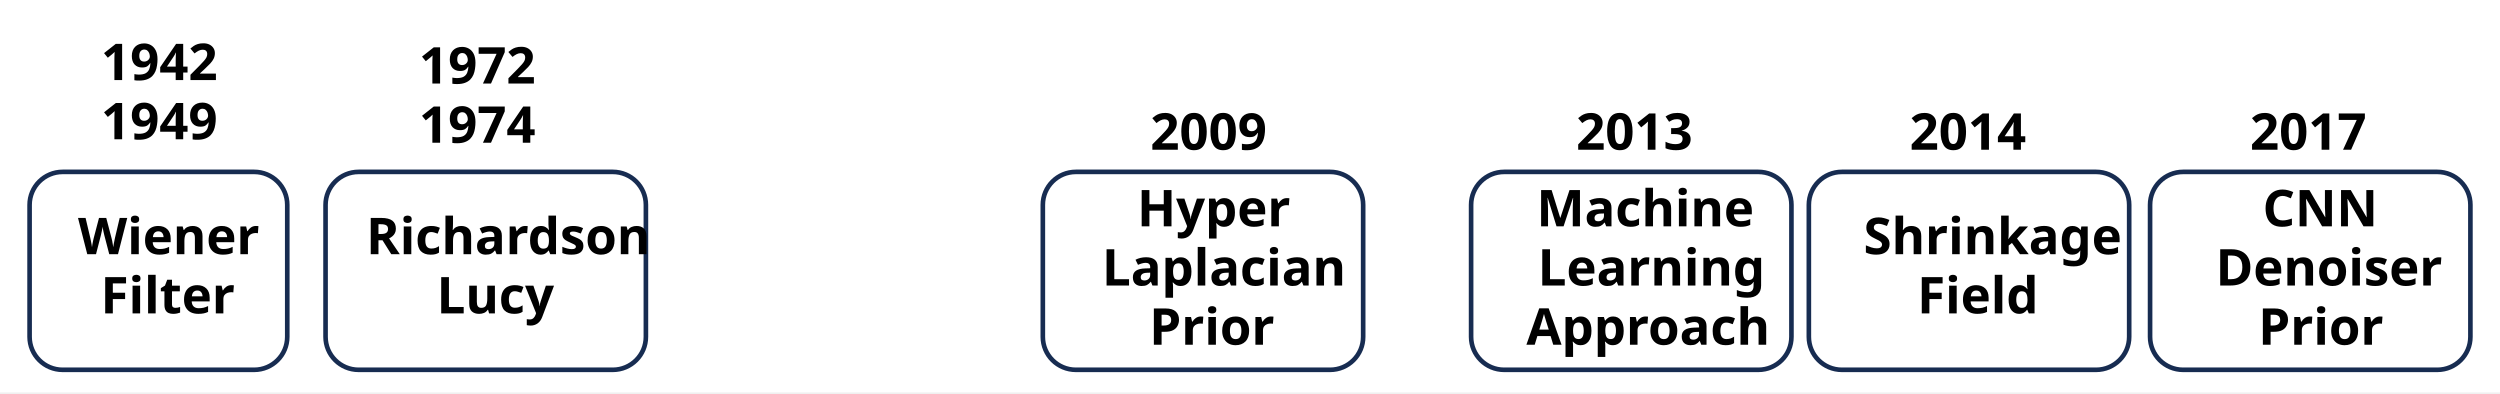
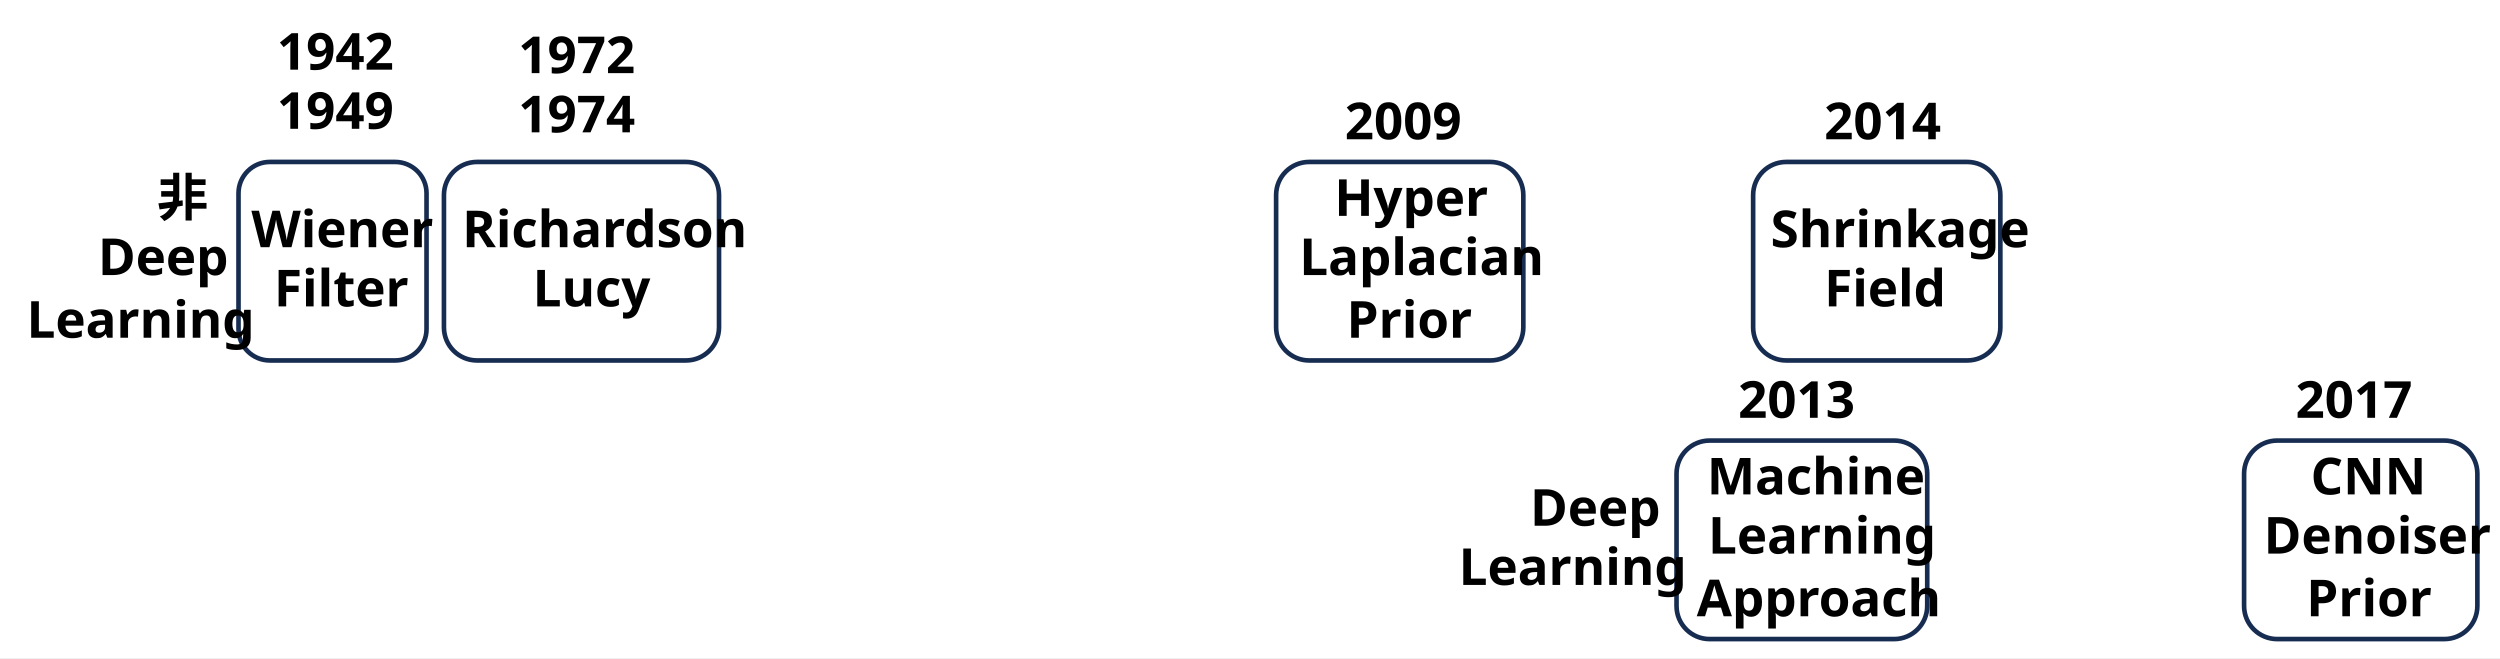
- <svg xmlns="http://www.w3.org/2000/svg" width="718" height="113" overflow="hidden">
+ <svg xmlns="http://www.w3.org/2000/svg" width="718" height="189" overflow="hidden">
  <defs>
    <clipPath id="clip0">
-       <rect x="0" y="0" width="718" height="113" />
+       <rect x="0" y="0" width="718" height="189" />
    </clipPath>
  </defs>
  <g clip-path="url(#clip0)">
-     <rect x="0" y="0" width="718" height="112.694" fill="#FFFFFF" />
-     <path d="M8.5 58.84C8.5 53.608 12.753 49.366 18 49.366L73 49.366C78.247 49.366 82.5 53.608 82.5 58.84L82.5 96.737C82.5 101.97 78.247 106.211 73 106.211L18 106.211C12.753 106.211 8.5 101.97 8.5 96.737Z" stroke="#172C51" stroke-width="1.333" stroke-miterlimit="8" fill="none" fill-rule="evenodd" />
-     <text font-family="Calibri,Calibri_MSFontService,sans-serif" font-weight="700" font-size="14.623" transform="matrix(1 0 0 0.99729 22.4041 73)">Wiener</text>
-     <text font-family="Calibri,Calibri_MSFontService,sans-serif" font-weight="700" font-size="14.623" transform="matrix(1 0 0 0.99729 28.9026 90)">Filter</text>
-     <path d="M93.5 58.84C93.5 53.608 97.753 49.366 103 49.366L176 49.366C181.247 49.366 185.5 53.608 185.5 58.84L185.5 96.737C185.5 101.97 181.247 106.211 176 106.211L103 106.211C97.753 106.211 93.5 101.97 93.5 96.737Z" stroke="#172C51" stroke-width="1.333" stroke-miterlimit="8" fill="none" fill-rule="evenodd" />
-     <text font-family="Calibri,Calibri_MSFontService,sans-serif" font-weight="700" font-size="14.623" transform="matrix(1 0 0 0.99729 105.163 73)">Richardson</text>
-     <text font-family="Calibri,Calibri_MSFontService,sans-serif" font-weight="700" font-size="14.623" transform="matrix(1 0 0 0.99729 125.405 90)">Lucy</text>
-     <path d="M299.5 58.84C299.5 53.608 303.753 49.366 309 49.366L382 49.366C387.247 49.366 391.5 53.608 391.5 58.84L391.5 96.737C391.5 101.97 387.247 106.211 382 106.211L309 106.211C303.753 106.211 299.5 101.97 299.5 96.737Z" stroke="#172C51" stroke-width="1.333" stroke-miterlimit="8" fill="none" fill-rule="evenodd" />
-     <text font-family="Calibri,Calibri_MSFontService,sans-serif" font-weight="700" font-size="14.623" transform="matrix(1 0 0 0.99729 326.578 65)">Hyper</text>
-     <text font-family="Calibri,Calibri_MSFontService,sans-serif" font-weight="700" font-size="14.623" transform="matrix(1 0 0 0.99729 316.494 82)">Laplacian</text>
-     <text font-family="Calibri,Calibri_MSFontService,sans-serif" font-weight="700" font-size="14.623" transform="matrix(1 0 0 0.99729 330.077 99)">Prior</text>
-     <path d="M519.5 58.84C519.5 53.608 523.753 49.366 529 49.366L602 49.366C607.247 49.366 611.5 53.608 611.5 58.84L611.5 96.737C611.5 101.97 607.247 106.211 602 106.211L529 106.211C523.753 106.211 519.5 101.97 519.5 96.737Z" stroke="#172C51" stroke-width="1.333" stroke-miterlimit="8" fill="none" fill-rule="evenodd" />
-     <text font-family="Calibri,Calibri_MSFontService,sans-serif" font-weight="700" font-size="14.623" transform="matrix(1 0 0 0.99729 535.211 73)">Shrinkage</text>
-     <text font-family="Calibri,Calibri_MSFontService,sans-serif" font-weight="700" font-size="14.623" transform="matrix(1 0 0 0.99729 550.621 90)">Field</text>
-     <path d="M422.5 58.84C422.5 53.608 426.753 49.366 432 49.366L505 49.366C510.247 49.366 514.5 53.608 514.5 58.84L514.5 96.737C514.5 101.97 510.247 106.211 505 106.211L432 106.211C426.753 106.211 422.5 101.97 422.5 96.737Z" stroke="#172C51" stroke-width="1.333" stroke-miterlimit="8" fill="none" fill-rule="evenodd" />
-     <text font-family="Calibri,Calibri_MSFontService,sans-serif" font-weight="700" font-size="14.623" transform="matrix(1 0 0 0.99729 441.295 65)">Machine</text>
-     <text font-family="Calibri,Calibri_MSFontService,sans-serif" font-weight="700" font-size="14.623" transform="matrix(1 0 0 0.99729 441.629 82)">Learning</text>
-     <text font-family="Calibri,Calibri_MSFontService,sans-serif" font-weight="700" font-size="14.623" transform="matrix(1 0 0 0.99729 438.383 99)">Approach</text>
-     <path d="M617.5 58.84C617.5 53.608 621.753 49.366 627 49.366L700 49.366C705.247 49.366 709.5 53.608 709.5 58.84L709.5 96.737C709.5 101.97 705.247 106.211 700 106.211L627 106.211C621.753 106.211 617.5 101.97 617.5 96.737Z" stroke="#172C51" stroke-width="1.333" stroke-miterlimit="8" fill="none" fill-rule="evenodd" />
-     <text font-family="Calibri,Calibri_MSFontService,sans-serif" font-weight="700" font-size="14.623" transform="matrix(1 0 0 0.99729 649.829 65)">CNN</text>
-     <text font-family="Calibri,Calibri_MSFontService,sans-serif" font-weight="700" font-size="14.623" transform="matrix(1 0 0 0.99729 636.332 82)">Denoiser</text>
-     <text font-family="Calibri,Calibri_MSFontService,sans-serif" font-weight="700" font-size="14.623" transform="matrix(1 0 0 0.99729 648.583 99)">Prior</text>
-     <text font-family="Calibri,Calibri_MSFontService,sans-serif" font-weight="700" font-size="14.623" transform="matrix(1 0 0 0.99729 29.0279 23)">1942</text>
-     <text font-family="Calibri,Calibri_MSFontService,sans-serif" font-weight="700" font-size="14.623" transform="matrix(1 0 0 0.99729 29.0279 40)">1949</text>
-     <text font-family="Calibri,Calibri_MSFontService,sans-serif" font-weight="700" font-size="14.623" transform="matrix(1 0 0 0.99729 120.348 24)">1972</text>
-     <text font-family="Calibri,Calibri_MSFontService,sans-serif" font-weight="700" font-size="14.623" transform="matrix(1 0 0 0.99729 120.348 41)">1974</text>
-     <text font-family="Calibri,Calibri_MSFontService,sans-serif" font-weight="700" font-size="14.623" transform="matrix(1 0 0 0.99729 330.381 43)">2009</text>
-     <text font-family="Calibri,Calibri_MSFontService,sans-serif" font-weight="700" font-size="14.623" transform="matrix(1 0 0 0.99729 548.454 43)">2014</text>
-     <text font-family="Calibri,Calibri_MSFontService,sans-serif" font-weight="700" font-size="14.623" transform="matrix(1 0 0 0.99729 452.679 43)">2013</text>
-     <text font-family="Calibri,Calibri_MSFontService,sans-serif" font-weight="700" font-size="14.623" transform="matrix(1 0 0 0.99729 646.209 43)">2017</text>
+     <rect x="0" y="0" width="718" height="189.044" fill="#FFFFFF" />
+     <path d="M68.5 55.513C68.5 50.541 72.529 46.511 77.5 46.511L113.5 46.511C118.47 46.511 122.5 50.541 122.5 55.513L122.5 94.522C122.5 99.493 118.47 103.524 113.5 103.524L77.5 103.524C72.529 103.524 68.5 99.493 68.5 94.522Z" stroke="#172C51" stroke-width="1.333" stroke-miterlimit="8" fill="none" fill-rule="evenodd" />
+     <text font-family="Calibri,Calibri_MSFontService,sans-serif" font-weight="700" font-size="14.667" transform="matrix(1 0 0 1.00023 72.1936 71)">Wiener</text>
+     <text font-family="Calibri,Calibri_MSFontService,sans-serif" font-weight="700" font-size="14.667" transform="matrix(1 0 0 1.00023 78.6921 88)">Filter</text>
+     <path d="M127.5 56.013C127.5 50.765 131.753 46.511 137 46.511L197 46.511C202.247 46.511 206.5 50.765 206.5 56.013L206.5 94.022C206.5 99.27 202.247 103.524 197 103.524L137 103.524C131.753 103.524 127.5 99.27 127.5 94.022Z" stroke="#172C51" stroke-width="1.333" stroke-miterlimit="8" fill="none" fill-rule="evenodd" />
+     <text font-family="Calibri,Calibri_MSFontService,sans-serif" font-weight="700" font-size="14.667" transform="matrix(1 0 0 1.00023 132.737 71)">Richardson</text>
+     <text font-family="Calibri,Calibri_MSFontService,sans-serif" font-weight="700" font-size="14.667" transform="matrix(1 0 0 1.00023 152.979 88)">Lucy</text>
+     <path d="M366.5 56.013C366.5 50.765 370.753 46.511 376 46.511L428 46.511C433.247 46.511 437.5 50.765 437.5 56.013L437.5 94.022C437.5 99.27 433.247 103.524 428 103.524L376 103.524C370.753 103.524 366.5 99.27 366.5 94.022Z" stroke="#172C51" stroke-width="1.333" stroke-miterlimit="8" fill="none" fill-rule="evenodd" />
+     <text font-family="Calibri,Calibri_MSFontService,sans-serif" font-weight="700" font-size="14.667" transform="matrix(1 0 0 1.00023 383.233 62)">Hyper</text>
+     <text font-family="Calibri,Calibri_MSFontService,sans-serif" font-weight="700" font-size="14.667" transform="matrix(1 0 0 1.00023 373.156 79)">Laplacian</text>
+     <text font-family="Calibri,Calibri_MSFontService,sans-serif" font-weight="700" font-size="14.667" transform="matrix(1 0 0 1.00023 386.733 97)">Prior</text>
+     <path d="M503.5 56.013C503.5 50.765 507.753 46.511 513 46.511L565 46.511C570.247 46.511 574.5 50.765 574.5 56.013L574.5 94.022C574.5 99.27 570.247 103.524 565 103.524L513 103.524C507.753 103.524 503.5 99.27 503.5 94.022Z" stroke="#172C51" stroke-width="1.333" stroke-miterlimit="8" fill="none" fill-rule="evenodd" />
+     <text font-family="Calibri,Calibri_MSFontService,sans-serif" font-weight="700" font-size="14.667" transform="matrix(1 0 0 1.00023 508.514 71)">Shrinkage</text>
+     <text font-family="Calibri,Calibri_MSFontService,sans-serif" font-weight="700" font-size="14.667" transform="matrix(1 0 0 1.00023 523.923 88)">Field</text>
+     <path d="M481.5 136.032C481.5 130.784 485.753 126.529 491 126.529L544 126.529C549.247 126.529 553.5 130.784 553.5 136.032L553.5 174.04C553.5 179.288 549.247 183.543 544 183.543L491 183.543C485.753 183.543 481.5 179.288 481.5 174.04Z" stroke="#172C51" stroke-width="1.333" stroke-miterlimit="8" fill="none" fill-rule="evenodd" />
+     <text font-family="Calibri,Calibri_MSFontService,sans-serif" font-weight="700" font-size="14.667" transform="matrix(1 0 0 1.00023 490.217 142)">Machine</text>
+     <text font-family="Calibri,Calibri_MSFontService,sans-serif" font-weight="700" font-size="14.667" transform="matrix(1 0 0 1.00023 490.55 159)">Learning</text>
+     <text font-family="Calibri,Calibri_MSFontService,sans-serif" font-weight="700" font-size="14.667" transform="matrix(1 0 0 1.00023 487.297 177)">Approach</text>
+     <path d="M644.5 136.032C644.5 130.784 648.753 126.529 654 126.529L702 126.529C707.247 126.529 711.5 130.784 711.5 136.032L711.5 174.04C711.5 179.288 707.247 183.543 702 183.543L654 183.543C648.753 183.543 644.5 179.288 644.5 174.04Z" stroke="#172C51" stroke-width="1.333" stroke-miterlimit="8" fill="none" fill-rule="evenodd" />
+     <text font-family="Calibri,Calibri_MSFontService,sans-serif" font-weight="700" font-size="14.667" transform="matrix(1 0 0 1.00023 663.619 142)">CNN</text>
+     <text font-family="Calibri,Calibri_MSFontService,sans-serif" font-weight="700" font-size="14.667" transform="matrix(1 0 0 1.00023 650.122 159)">Denoiser</text>
+     <text font-family="Calibri,Calibri_MSFontService,sans-serif" font-weight="700" font-size="14.667" transform="matrix(1 0 0 1.00023 662.366 177)">Prior</text>
+     <text font-family="Calibri,Calibri_MSFontService,sans-serif" font-weight="700" font-size="14.667" transform="matrix(1 0 0 1.00023 79.538 20)">1942</text>
+     <text font-family="Calibri,Calibri_MSFontService,sans-serif" font-weight="700" font-size="14.667" transform="matrix(1 0 0 1.00023 79.538 37)">1949</text>
+     <text font-family="Calibri,Calibri_MSFontService,sans-serif" font-weight="700" font-size="14.667" transform="matrix(1 0 0 1.00023 148.864 21)">1972</text>
+     <text font-family="Calibri,Calibri_MSFontService,sans-serif" font-weight="700" font-size="14.667" transform="matrix(1 0 0 1.00023 148.864 38)">1974</text>
+     <text font-family="Calibri,Calibri_MSFontService,sans-serif" font-weight="700" font-size="14.667" transform="matrix(1 0 0 1.00023 386.223 40)">2009</text>
+     <text font-family="Calibri,Calibri_MSFontService,sans-serif" font-weight="700" font-size="14.667" transform="matrix(1 0 0 1.00023 523.909 40)">2014</text>
+     <text font-family="Calibri,Calibri_MSFontService,sans-serif" font-weight="700" font-size="14.667" transform="matrix(1 0 0 1.00023 499.19 120)">2013</text>
+     <text font-family="Calibri,Calibri_MSFontService,sans-serif" font-weight="700" font-size="14.667" transform="matrix(1 0 0 1.00023 659.279 120)">2017</text>
+     <text font-family="Yu Gothic,Yu Gothic_MSFontService,sans-serif" font-weight="700" font-size="14.667" transform="matrix(1 0 0 1.00023 45.1215 62)">非</text>
+     <text font-family="Calibri,Calibri_MSFontService,sans-serif" font-weight="700" font-size="14.667" transform="matrix(1 0 0 1.00023 28.1255 79)">Deep</text>
+     <text font-family="Calibri,Calibri_MSFontService,sans-serif" font-weight="700" font-size="14.667" transform="matrix(1 0 0 1.00023 7.63025 97)">Learning</text>
+     <text font-family="Calibri,Calibri_MSFontService,sans-serif" font-weight="700" font-size="14.667" transform="matrix(1 0 0 1.00023 439.422 151)">Deep</text>
+     <text font-family="Calibri,Calibri_MSFontService,sans-serif" font-weight="700" font-size="14.667" transform="matrix(1 0 0 1.00023 418.927 168)">Learning</text>
  </g>
</svg>
